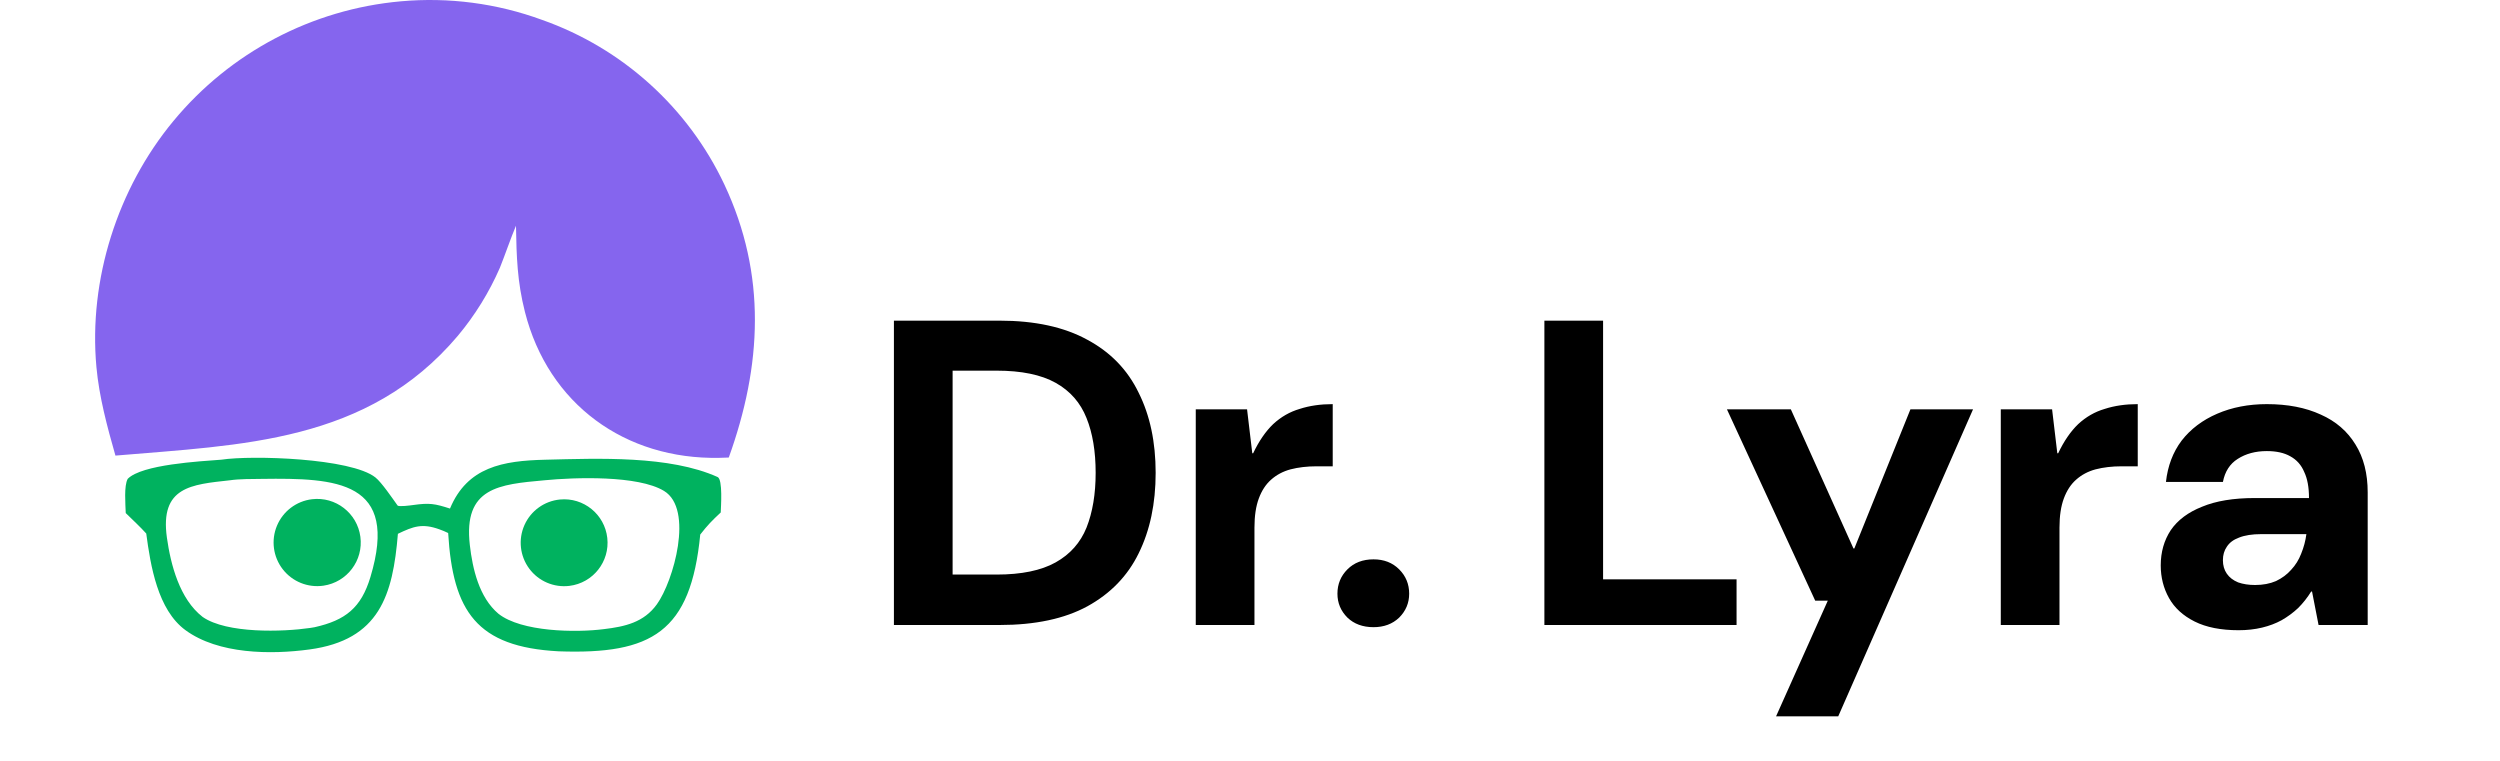
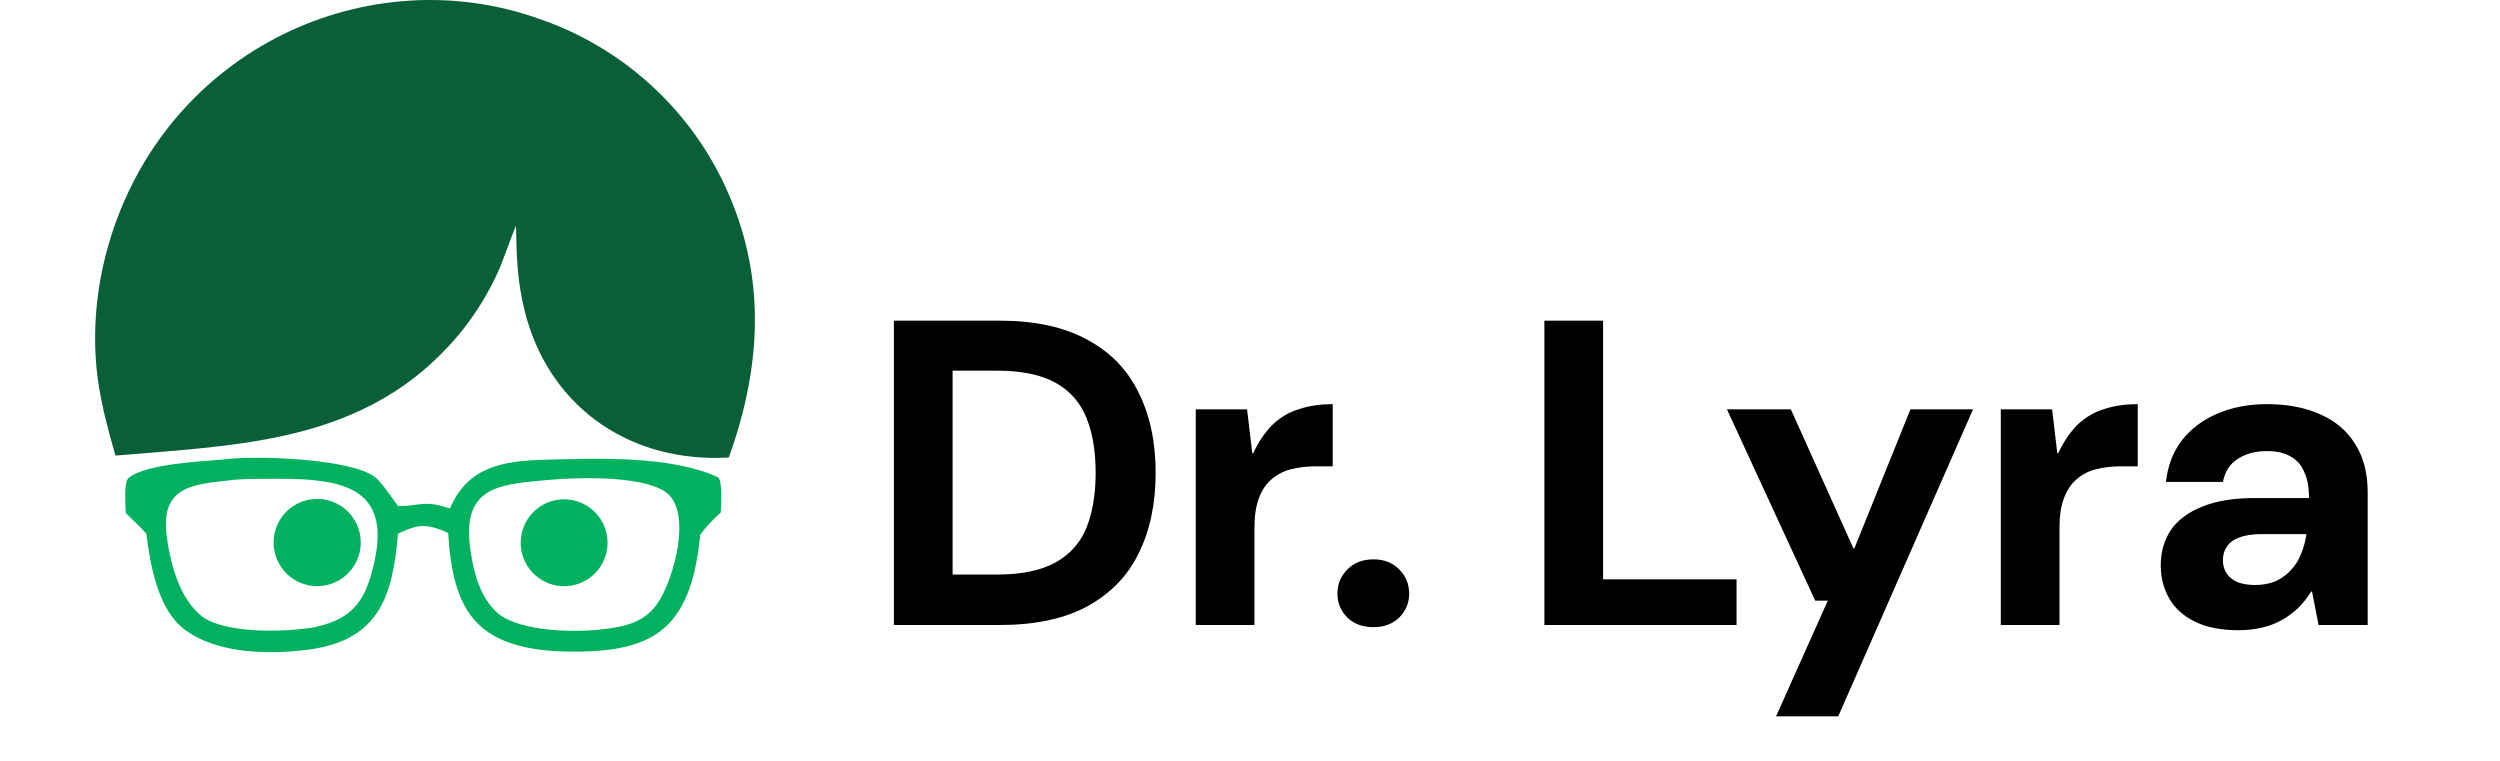
<svg xmlns="http://www.w3.org/2000/svg" width="184" height="56" viewBox="0 0 184 56" fill="none">
  <path d="M65.792 46V23.6H73.568C76.171 23.6 78.325 24.069 80.032 25.008C81.739 25.925 82.997 27.227 83.808 28.912C84.64 30.576 85.056 32.539 85.056 34.8C85.056 37.061 84.64 39.035 83.808 40.72C82.997 42.384 81.739 43.685 80.032 44.624C78.347 45.541 76.192 46 73.568 46H65.792ZM70.112 42.288H73.344C75.179 42.288 76.629 41.989 77.696 41.392C78.763 40.795 79.52 39.941 79.968 38.832C80.416 37.701 80.64 36.357 80.64 34.8C80.64 33.221 80.416 31.877 79.968 30.768C79.52 29.637 78.763 28.773 77.696 28.176C76.629 27.579 75.179 27.28 73.344 27.28H70.112V42.288ZM88.008 46V30.128H91.784L92.168 33.36H92.232C92.658 32.464 93.149 31.749 93.704 31.216C94.28 30.683 94.93 30.309 95.656 30.096C96.381 29.861 97.192 29.744 98.088 29.744V34.32H96.904C96.2 34.32 95.56 34.395 94.984 34.544C94.429 34.693 93.949 34.949 93.544 35.312C93.16 35.653 92.861 36.112 92.648 36.688C92.434 37.264 92.328 37.979 92.328 38.832V46H88.008ZM101.091 46.16C100.301 46.16 99.661 45.925 99.171 45.456C98.68 44.965 98.435 44.379 98.435 43.696C98.435 42.992 98.68 42.395 99.171 41.904C99.661 41.413 100.301 41.168 101.091 41.168C101.859 41.168 102.488 41.413 102.979 41.904C103.469 42.395 103.715 42.992 103.715 43.696C103.715 44.379 103.469 44.965 102.979 45.456C102.488 45.925 101.859 46.16 101.091 46.16ZM113.667 46V23.6H117.987V42.64H127.811V46H113.667ZM130.719 52.72L134.527 44.208H133.599L127.103 30.128H131.807L136.415 40.368H136.479L140.607 30.128H145.215L135.295 52.72H130.719ZM147.258 46V30.128H151.034L151.418 33.36H151.482C151.908 32.464 152.399 31.749 152.954 31.216C153.53 30.683 154.18 30.309 154.906 30.096C155.631 29.861 156.442 29.744 157.338 29.744V34.32H156.154C155.45 34.32 154.81 34.395 154.234 34.544C153.679 34.693 153.199 34.949 152.794 35.312C152.41 35.653 152.111 36.112 151.898 36.688C151.684 37.264 151.578 37.979 151.578 38.832V46H147.258ZM164.758 46.384C163.457 46.384 162.379 46.171 161.526 45.744C160.673 45.317 160.043 44.741 159.638 44.016C159.233 43.291 159.03 42.491 159.03 41.616C159.03 40.635 159.275 39.771 159.766 39.024C160.278 38.277 161.046 37.701 162.07 37.296C163.094 36.869 164.385 36.656 165.942 36.656H169.942C169.942 35.867 169.825 35.227 169.59 34.736C169.377 34.224 169.035 33.84 168.566 33.584C168.118 33.328 167.542 33.2 166.838 33.2C166.006 33.2 165.291 33.392 164.694 33.776C164.118 34.139 163.755 34.704 163.606 35.472H159.414C159.542 34.299 159.926 33.285 160.566 32.432C161.227 31.579 162.102 30.917 163.19 30.448C164.278 29.979 165.494 29.744 166.838 29.744C168.374 29.744 169.697 30 170.806 30.512C171.915 31.003 172.769 31.739 173.366 32.72C173.963 33.68 174.262 34.853 174.262 36.24V46H170.646L170.166 43.536H170.102C169.825 43.984 169.505 44.389 169.142 44.752C168.779 45.093 168.374 45.392 167.926 45.648C167.499 45.883 167.019 46.064 166.486 46.192C165.953 46.32 165.377 46.384 164.758 46.384ZM165.974 43.056C166.55 43.056 167.062 42.96 167.51 42.768C167.958 42.555 168.331 42.277 168.63 41.936C168.95 41.595 169.195 41.2 169.366 40.752C169.558 40.283 169.686 39.803 169.75 39.312H166.422C165.761 39.312 165.217 39.397 164.79 39.568C164.385 39.717 164.086 39.941 163.894 40.24C163.702 40.517 163.606 40.848 163.606 41.232C163.606 41.616 163.702 41.947 163.894 42.224C164.086 42.501 164.363 42.715 164.726 42.864C165.089 42.992 165.505 43.056 165.974 43.056Z" fill="black" />
-   <path d="M29.499 0.097C33.023 -0.221 36.574 0.245 39.897 1.463C45.806 3.547 50.637 7.909 53.312 13.577C56.443 20.233 56.07 26.917 53.638 33.675C53.406 33.686 53.175 33.693 52.943 33.697C46.026 33.832 40.362 29.763 38.635 22.958C38.067 20.721 38.016 18.894 37.976 16.614C37.581 17.551 37.187 18.719 36.792 19.707C36.004 21.514 34.962 23.2 33.699 24.713C27.041 32.598 17.772 32.739 8.496 33.532C7.892 31.416 7.296 29.205 7.096 27.012C6.509 20.579 8.652 13.866 12.762 8.908C16.942 3.854 22.968 0.682 29.499 0.097Z" fill="#8565EE" />
+   <path d="M29.499 0.097C33.023 -0.221 36.574 0.245 39.897 1.463C45.806 3.547 50.637 7.909 53.312 13.577C56.443 20.233 56.07 26.917 53.638 33.675C53.406 33.686 53.175 33.693 52.943 33.697C46.026 33.832 40.362 29.763 38.635 22.958C38.067 20.721 38.016 18.894 37.976 16.614C37.581 17.551 37.187 18.719 36.792 19.707C36.004 21.514 34.962 23.2 33.699 24.713C27.041 32.598 17.772 32.739 8.496 33.532C7.892 31.416 7.296 29.205 7.096 27.012C6.509 20.579 8.652 13.866 12.762 8.908C16.942 3.854 22.968 0.682 29.499 0.097Z" fill="#096038" />
  <path d="M41.209 36.764C42.95 36.594 44.505 37.856 44.697 39.596C44.889 41.336 43.647 42.907 41.91 43.12C40.767 43.261 39.637 42.776 38.952 41.851C38.266 40.925 38.131 39.702 38.598 38.649C39.066 37.596 40.062 36.876 41.209 36.764Z" fill="#00B25F" />
  <path d="M16.299 33.832C18.531 33.491 25.84 33.716 27.631 35.14C28.088 35.504 28.881 36.676 29.261 37.203C29.343 37.316 30.223 37.195 30.394 37.172C31.61 37.001 31.988 37.066 33.119 37.43C34.396 34.362 37.02 33.911 40.116 33.836C44.014 33.741 49.276 33.514 52.818 35.11C53.208 35.286 53.059 37.326 53.046 37.718C52.383 38.338 52.097 38.629 51.538 39.341C50.839 46.522 47.981 48.18 41.118 47.937C35.077 47.619 33.332 44.999 32.985 39.23C32.775 39.127 32.558 39.037 32.337 38.958C31.066 38.501 30.422 38.743 29.286 39.288C28.912 43.8 27.941 47.102 22.774 47.801C19.927 48.187 16.075 48.155 13.649 46.379C11.605 44.881 11.079 41.634 10.764 39.268C10.328 38.783 9.728 38.227 9.254 37.761C9.234 37.103 9.115 35.755 9.4 35.243C10.444 34.181 14.705 33.956 16.299 33.832ZM48.873 36.133C46.966 34.973 42.317 35.127 40.053 35.35C36.747 35.652 34.09 35.867 34.579 40.113C34.781 41.865 35.259 43.966 36.683 45.17C38.373 46.513 42.385 46.57 44.447 46.304C45.993 46.119 47.385 45.813 48.347 44.476C49.57 42.776 51.078 37.475 48.873 36.133ZM19.266 35.246C18.59 35.255 17.605 35.245 16.921 35.349C14.092 35.661 11.758 35.817 12.284 39.571C12.563 41.561 13.221 44.097 14.917 45.408C16.693 46.641 20.826 46.513 22.827 46.217C22.936 46.201 23.046 46.182 23.154 46.163C25.428 45.653 26.582 44.734 27.263 42.472C29.395 35.388 24.791 35.172 19.266 35.246Z" fill="#00B25F" />
  <path d="M22.957 36.744C24.702 36.532 26.293 37.764 26.524 39.507C26.756 41.249 25.543 42.855 23.804 43.106C22.661 43.272 21.517 42.81 20.81 41.897C20.102 40.984 19.939 39.761 20.384 38.695C20.828 37.629 21.811 36.884 22.957 36.744Z" fill="#00B25F" />
</svg>
